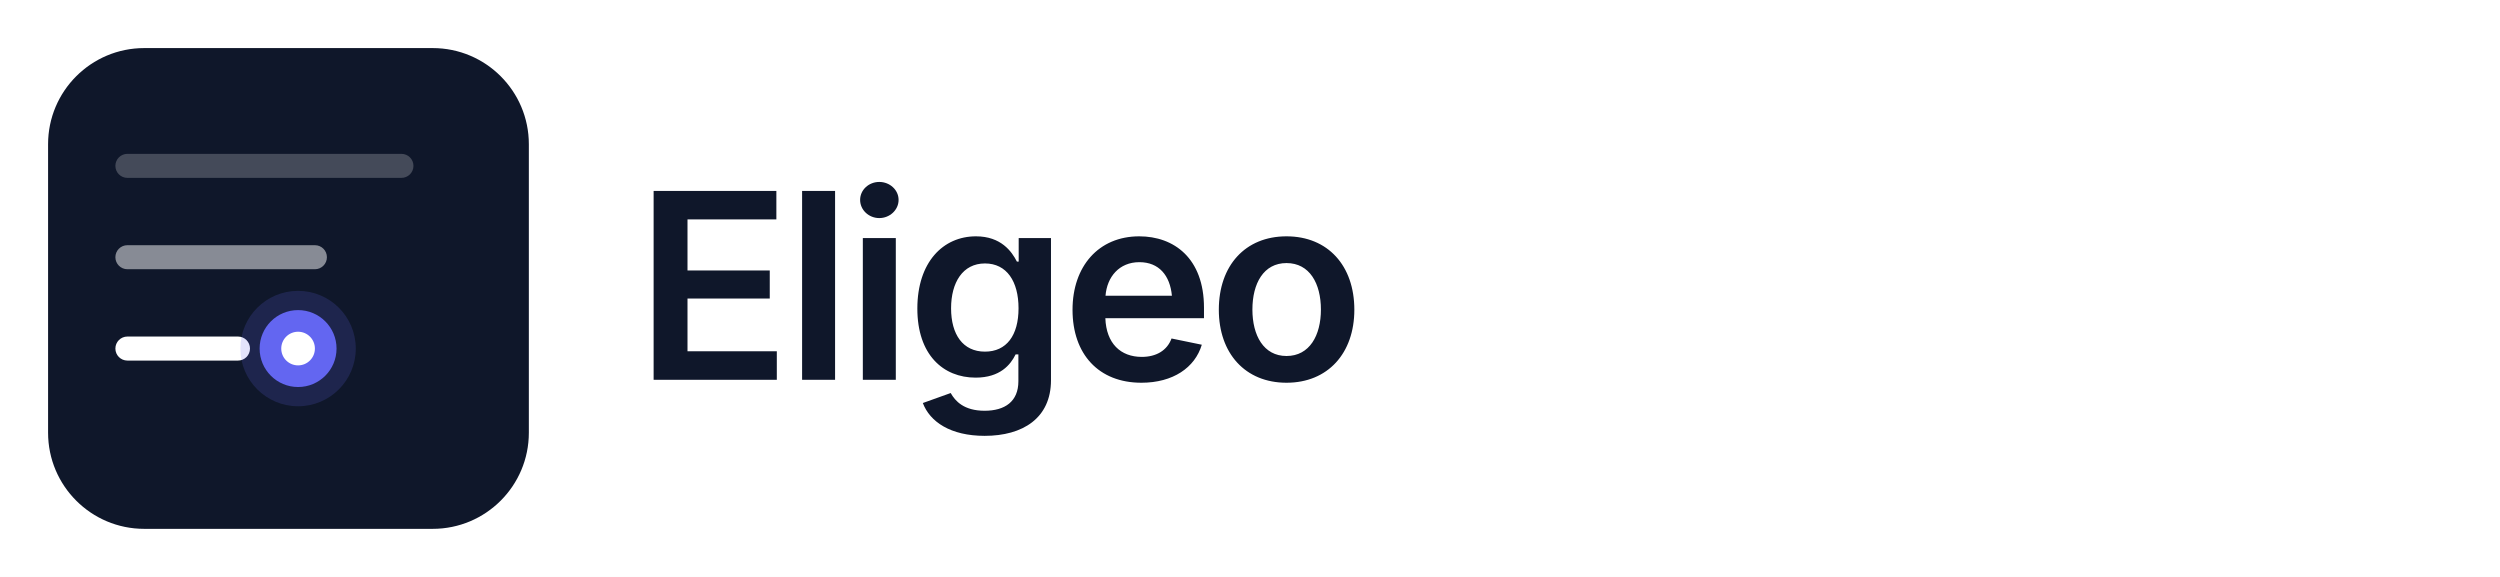
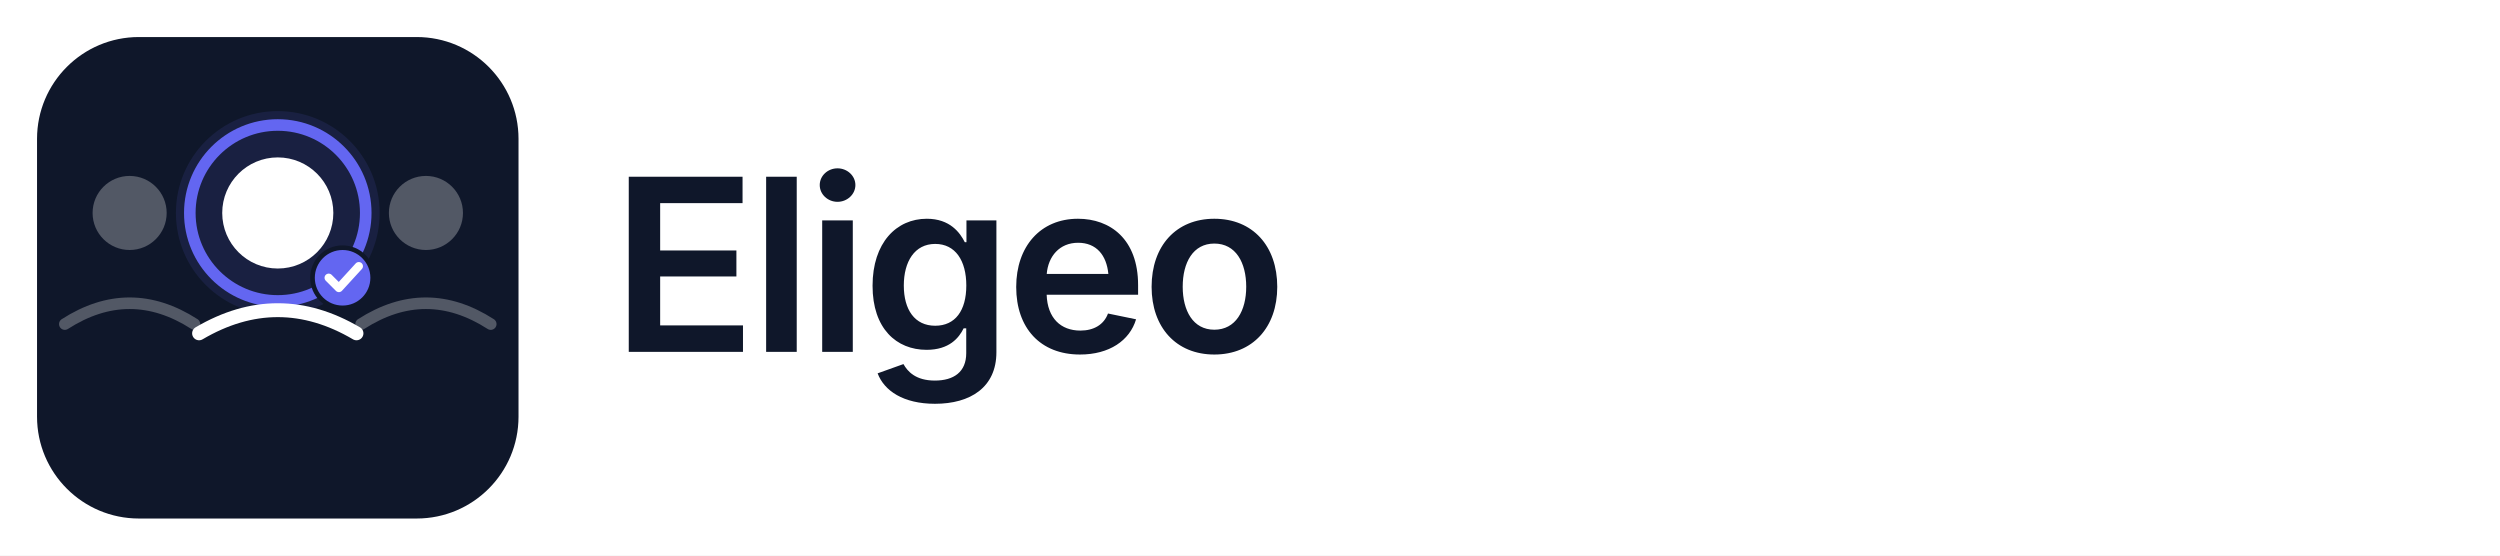
- <svg xmlns="http://www.w3.org/2000/svg" viewBox="0 0 520 120" width="520" height="120">
-   <rect width="520" height="120" fill="#ffffff" />
-   <rect x="10" y="10" width="100" height="100" rx="20" fill="#0F172A" />
-   <rect x="24" y="32" width="62" height="5" rx="2.5" fill="white" opacity="0.22" />
-   <rect x="24" y="51" width="44" height="5" rx="2.5" fill="white" opacity="0.5" />
-   <rect x="24" y="70" width="28" height="5" rx="2.5" fill="white" />
-   <circle cx="62" cy="72.5" r="12" fill="#6366F1" opacity="0.18" />
-   <circle cx="62" cy="72.5" r="8" fill="#6366F1" />
-   <circle cx="62" cy="72.5" r="3.5" fill="white" />
-   <text x="132" y="79" font-family="'Inter', 'SF Pro Display', 'Helvetica Neue', Arial, sans-serif" font-size="54" font-weight="600" letter-spacing="-1.5" fill="#0F172A">Eligeo</text>
+ <svg xmlns="http://www.w3.org/2000/svg" viewBox="0 0 540 120" width="540" height="120">
+   <rect width="540" height="120" fill="#ffffff" />
+   <rect x="8" y="8" width="104" height="104" rx="22" fill="#0F172A" />
+   <circle cx="28" cy="46" r="8" fill="white" opacity="0.28" />
+   <path d="M 14 70 Q 28 61 42 70" fill="none" stroke="white" stroke-width="2.5" stroke-linecap="round" opacity="0.28" />
+   <circle cx="92" cy="46" r="8" fill="white" opacity="0.28" />
+   <path d="M 78 70 Q 92 61 106 70" fill="none" stroke="white" stroke-width="2.5" stroke-linecap="round" opacity="0.28" />
+   <circle cx="60" cy="46" r="22" fill="#6366F1" opacity="0.12" />
+   <circle cx="60" cy="46" r="19" fill="none" stroke="#6366F1" stroke-width="2.5" />
+   <circle cx="60" cy="46" r="12" fill="white" />
+   <path d="M 43 72 Q 60 62 77 72" fill="none" stroke="white" stroke-width="3" stroke-linecap="round" />
+   <circle cx="74" cy="60" r="7" fill="#0F172A" />
+   <circle cx="74" cy="60" r="6" fill="#6366F1" />
+   <path d="M 71 60 L 73.2 62.2 L 77.5 57.5" fill="none" stroke="white" stroke-width="1.8" stroke-linecap="round" stroke-linejoin="round" />
+   <text x="132" y="76" font-family="'Inter', 'SF Pro Display', 'Helvetica Neue', Arial, sans-serif" font-size="52" font-weight="600" letter-spacing="-1.5" fill="#0F172A">Eligeo</text>
</svg>
